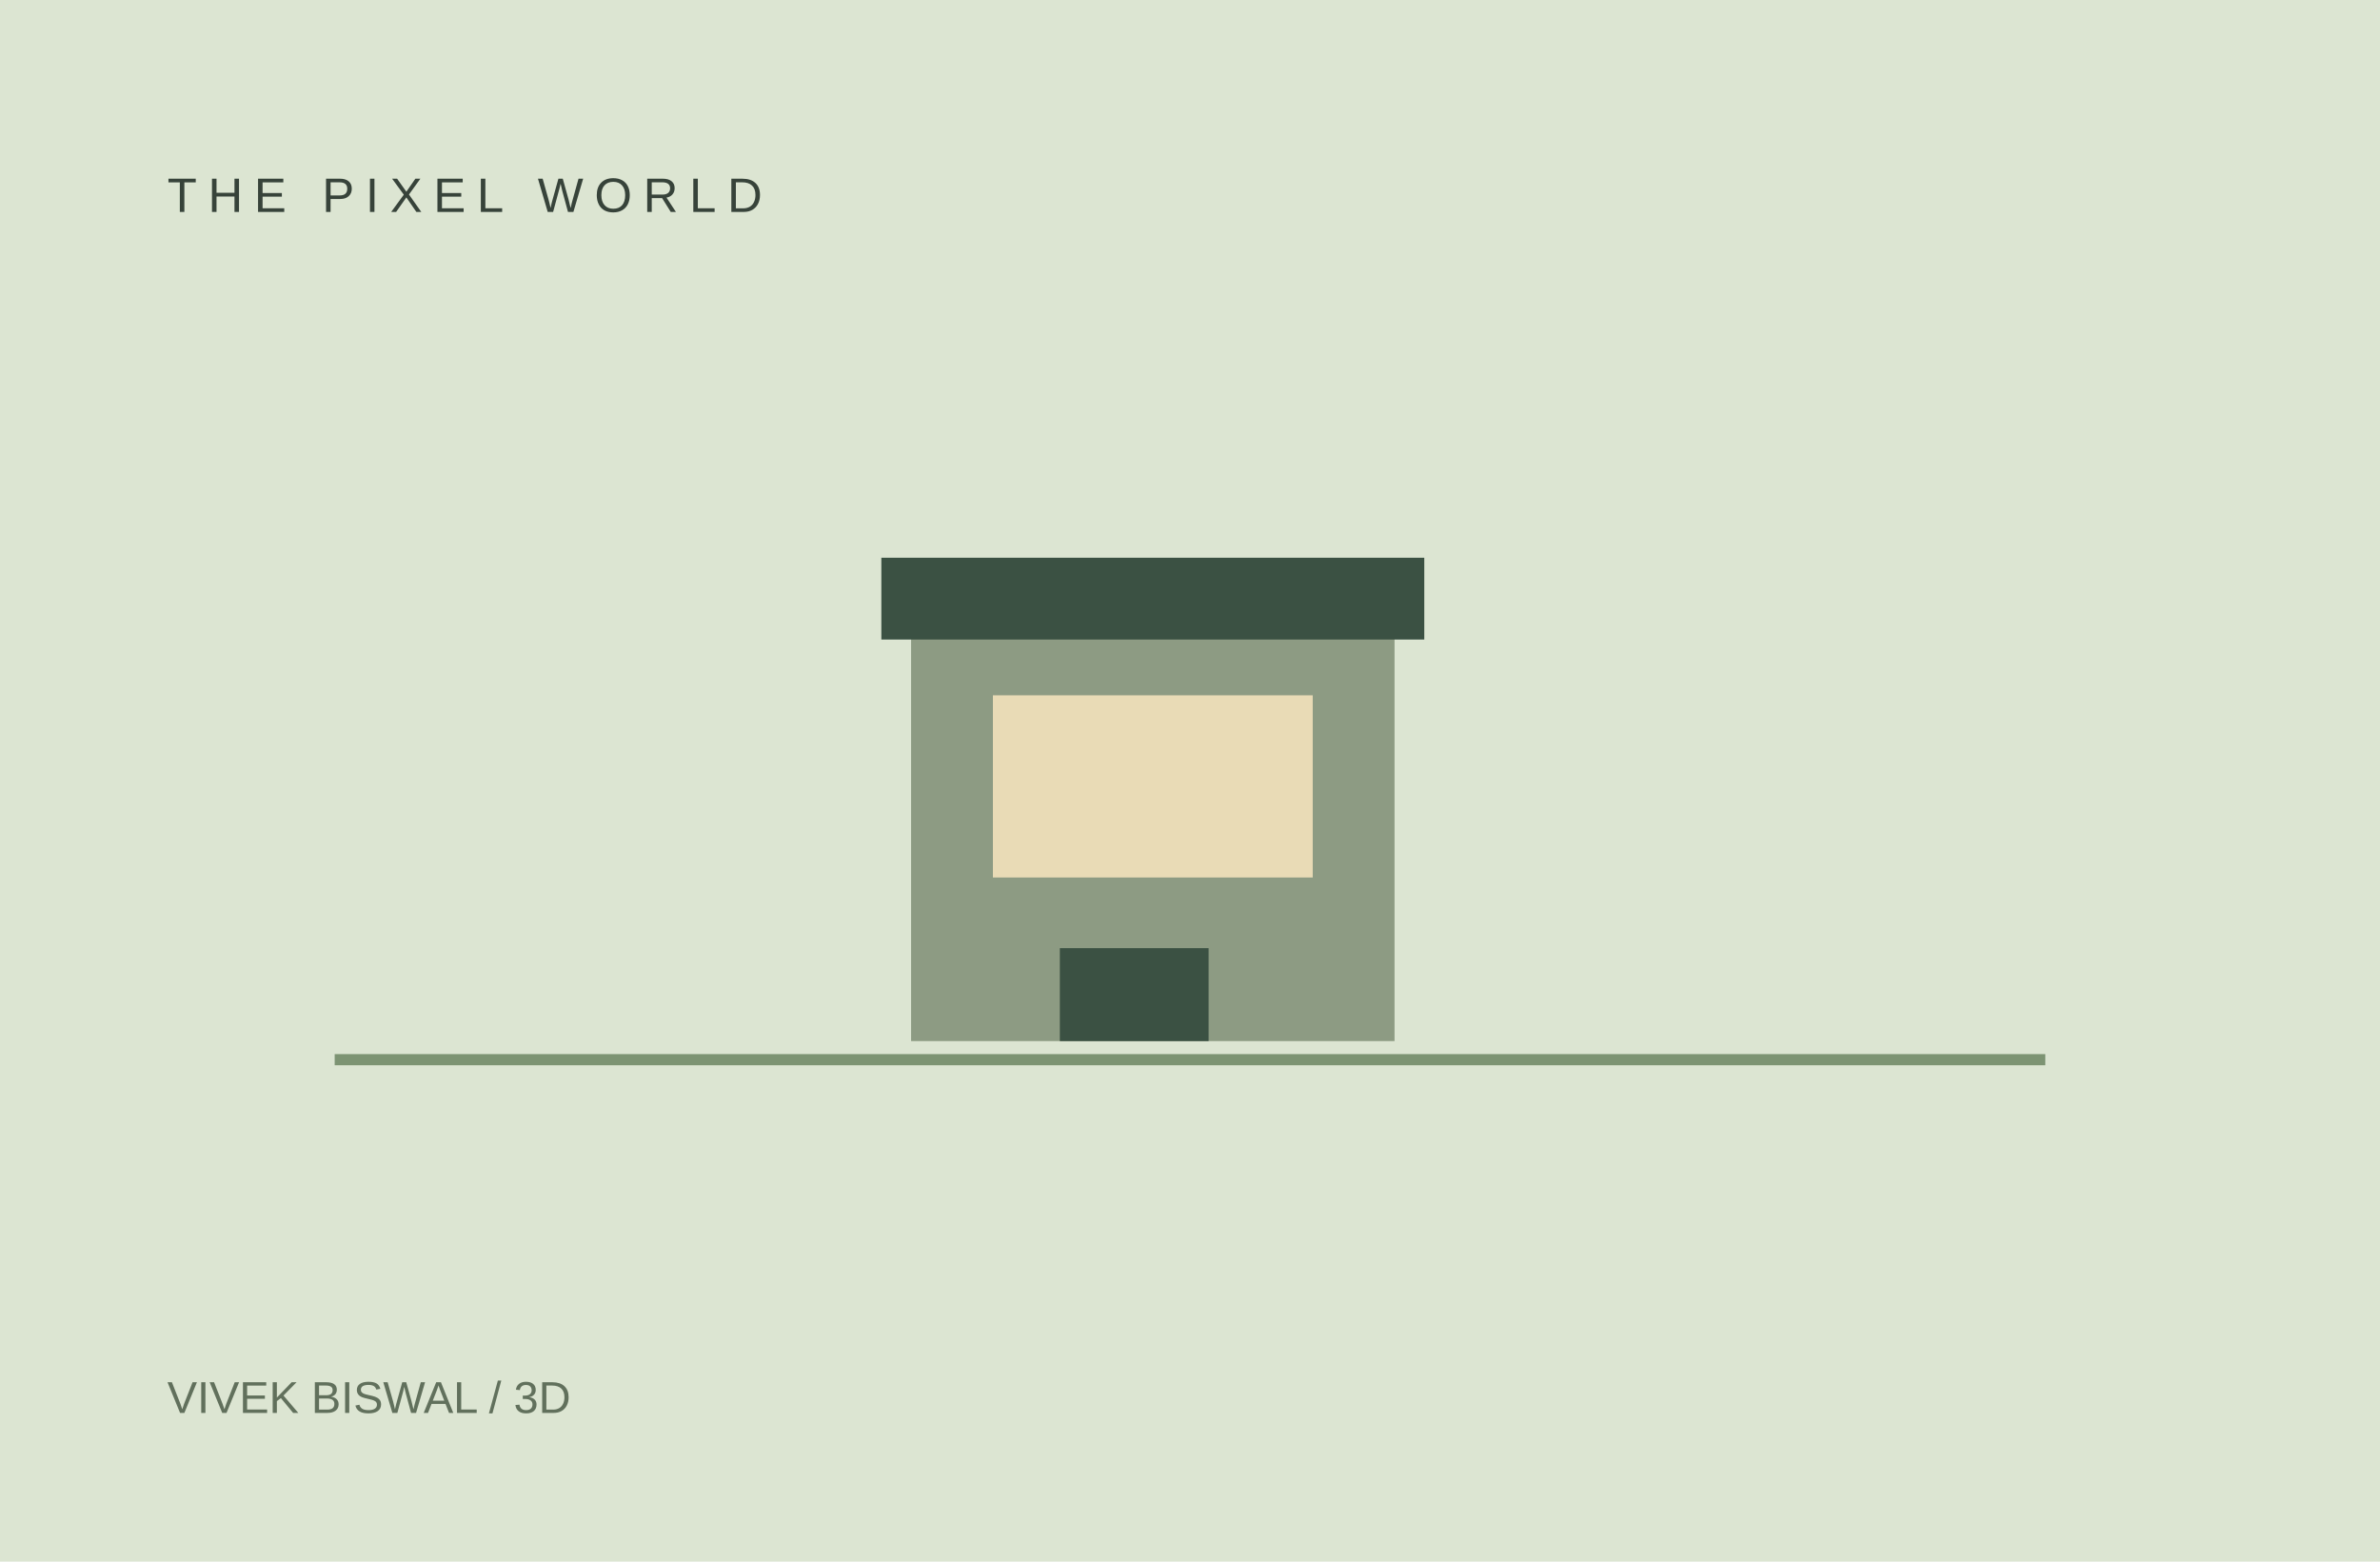
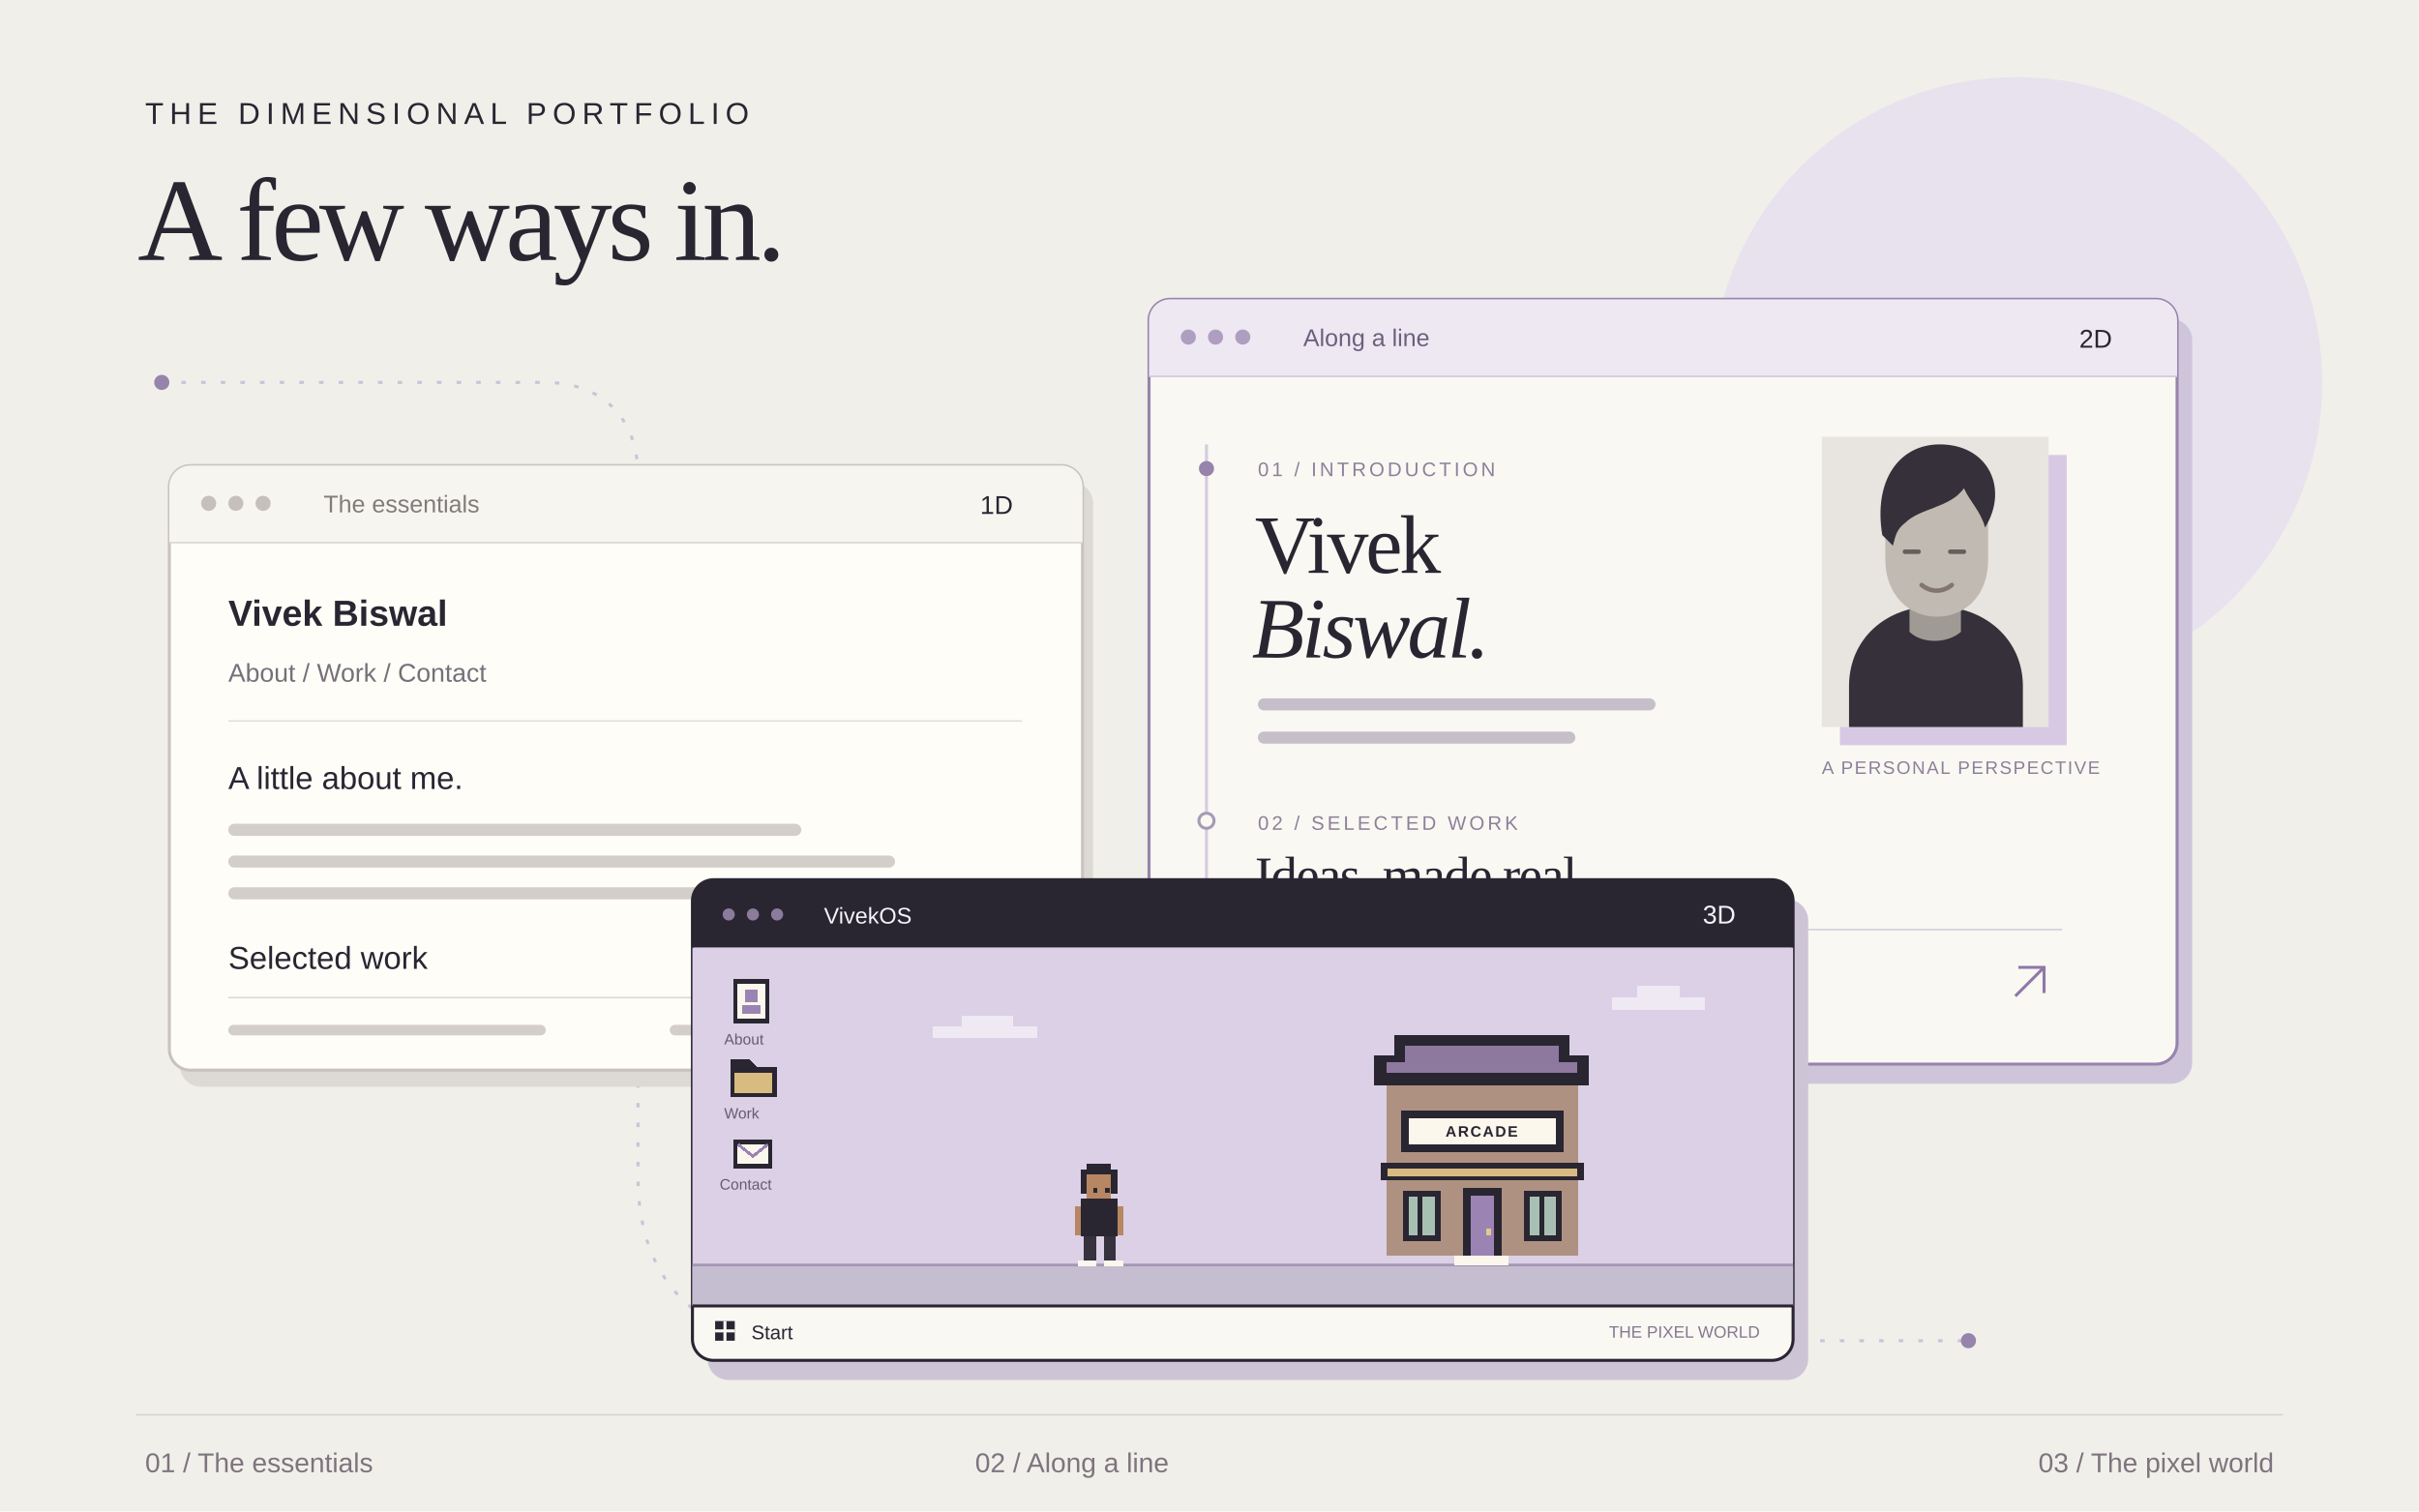
- <svg xmlns="http://www.w3.org/2000/svg" viewBox="0 0 640 420">
-   <rect width="640" height="420" fill="#dce5d2" />
-   <text x="45" y="57" font-family="Arial,sans-serif" font-size="13" letter-spacing="3" fill="#37433a">THE PIXEL WORLD</text>
-   <path d="M90 285h460" stroke="#7d9473" stroke-width="3" />
-   <path d="M245 170h130v110H245z" fill="#8d9b83" />
-   <path d="M237 150h146v22H237z" fill="#3b5143" />
-   <path d="M267 187h86v49h-86z" fill="#e9dbb6" />
-   <path d="M285 255h40v25h-40z" fill="#3b5143" />
-   <text x="45" y="380" font-family="Arial,sans-serif" font-size="12" fill="#61705c">VIVEK BISWAL / 3D</text>
+ <svg xmlns="http://www.w3.org/2000/svg" viewBox="0 0 1600 1000" role="img" aria-labelledby="title description">
+   <defs>
+     <clipPath id="essentials">
+       <rect x="112" y="308" width="604" height="400" rx="14" />
+     </clipPath>
+     <clipPath id="editorial">
+       <rect x="760" y="198" width="680" height="506" rx="14" />
+     </clipPath>
+     <clipPath id="desktop">
+       <rect x="458" y="582" width="728" height="318" rx="14" />
+     </clipPath>
+   </defs>
+   <rect width="1600" height="1000" fill="#f1efe9" />
+   <path d="M90 936h1420" stroke="#d7d3cf" />
+   <circle cx="1334" cy="253" r="202" fill="#e8e2ee" />
+   <path d="M107 253h253c40 0 62 25 62 62v465c0 61 35 107 104 107h776" fill="none" stroke="#cdc2d8" stroke-width="2" stroke-dasharray="3 10" />
+   <g fill="#9584ab">
+     <circle cx="107" cy="253" r="5" />
+     <circle cx="1302" cy="887" r="5" />
+   </g>
+   <g fill="#292632">
+     <text x="96" y="82" font-family="Arial, Helvetica, sans-serif" font-size="20" letter-spacing="4">THE DIMENSIONAL PORTFOLIO</text>
+     <text x="91" y="172" font-family="Georgia, 'Times New Roman', serif" font-size="78" letter-spacing="-3">A few ways in.</text>
+   </g>
+   <rect x="119" y="319" width="604" height="400" rx="14" fill="#ddd9d4" />
+   <rect x="112" y="308" width="604" height="400" rx="14" fill="#fffdf8" stroke="#c8c3c1" stroke-width="2" />
+   <g clip-path="url(#essentials)">
+     <rect x="112" y="308" width="604" height="51" fill="#f7f5ef" />
+     <path d="M112 359h604" stroke="#d9d5cf" />
+     <g fill="#c6c0bb">
+       <circle cx="138" cy="333" r="5" />
+       <circle cx="156" cy="333" r="5" />
+       <circle cx="174" cy="333" r="5" />
+     </g>
+     <text x="214" y="339" font-family="Arial, Helvetica, sans-serif" font-size="16" fill="#817b7d">The essentials</text>
+     <text x="670" y="340" text-anchor="end" font-family="Arial, Helvetica, sans-serif" font-size="17" fill="#292632">1D</text>
+     <g font-family="Arial, Helvetica, sans-serif">
+       <text x="151" y="414" font-size="24" font-weight="600" fill="#292632">Vivek Biswal</text>
+       <text x="151" y="451" font-size="17" fill="#757079">About / Work / Contact</text>
+       <path d="M151 477h525" stroke="#e1dcd6" />
+       <text x="151" y="522" font-size="21" fill="#292632">A little about me.</text>
+       <g fill="#d4cec9">
+         <rect x="151" y="545" width="379" height="8" rx="4" />
+         <rect x="151" y="566" width="441" height="8" rx="4" />
+         <rect x="151" y="587" width="326" height="8" rx="4" />
+       </g>
+       <text x="151" y="641" font-size="21" fill="#292632">Selected work</text>
+       <path d="M151 660h423" stroke="#ddd7d1" />
+       <g fill="#d4cec9">
+         <rect x="151" y="678" width="210" height="7" rx="3.5" />
+         <rect x="443" y="678" width="72" height="7" rx="3.5" />
+       </g>
+     </g>
+   </g>
+   <rect x="770" y="211" width="680" height="506" rx="14" fill="#cfc5db" />
+   <rect x="760" y="198" width="680" height="506" rx="14" fill="#faf8f3" stroke="#9684ac" stroke-width="2" />
+   <g clip-path="url(#editorial)">
+     <rect x="760" y="198" width="680" height="51" fill="#eee8f3" />
+     <path d="M760 249h680" stroke="#d1c5df" />
+     <g fill="#ae9fc0">
+       <circle cx="786" cy="223" r="5" />
+       <circle cx="804" cy="223" r="5" />
+       <circle cx="822" cy="223" r="5" />
+     </g>
+     <text x="862" y="229" font-family="Arial, Helvetica, sans-serif" font-size="16" fill="#6d607c">Along a line</text>
+     <text x="1397" y="230" text-anchor="end" font-family="Arial, Helvetica, sans-serif" font-size="17" fill="#292632">2D</text>
+     <path d="M798 294v354" stroke="#d5ccde" stroke-width="2" />
+     <circle cx="798" cy="310" r="5" fill="#9684ac" />
+     <circle cx="798" cy="543" r="5" fill="#faf8f3" stroke="#a69bb5" stroke-width="2" />
+     <text x="832" y="315" font-family="Arial, Helvetica, sans-serif" font-size="13" fill="#8c8099" letter-spacing="2">01 / INTRODUCTION</text>
+     <text x="830" y="379" font-family="Georgia, 'Times New Roman', serif" font-size="55" fill="#292632" letter-spacing="-2">Vivek</text>
+     <text x="828" y="435" font-family="Georgia, 'Times New Roman', serif" font-size="57" font-style="italic" fill="#292632" letter-spacing="-2">Biswal.</text>
+     <g fill="#c6bfca">
+       <rect x="832" y="462" width="263" height="8" rx="4" />
+       <rect x="832" y="484" width="210" height="8" rx="4" />
+     </g>
+     <rect x="1217" y="301" width="150" height="192" fill="#d7c9e4" />
+     <rect x="1205" y="289" width="150" height="192" fill="#e8e4df" />
+     <path d="M1223 481v-27c0-31 24-53 57-53s58 22 58 53v27" fill="#353039" />
+     <path d="M1263 379h34v39c-9 8-26 8-34 0z" fill="#a09a95" />
+     <path d="M1247 348c0-30 16-47 34-47 20 0 34 17 34 47v22c0 26-17 38-34 38-18 0-34-14-34-38z" fill="#c1bab2" />
+     <path d="M1245 354c-6-36 11-60 38-60 32 0 46 29 30 55-3-11-10-17-14-26-9 13-29 13-39 23-5 4-6 7-8 15z" fill="#353039" />
+     <path d="M1260 365h9m21 0h9" stroke="#675e59" stroke-width="3" stroke-linecap="round" />
+     <path d="M1271 387c6 5 14 5 20 0" fill="none" stroke="#817670" stroke-width="3" stroke-linecap="round" />
+     <text x="1205" y="512" font-family="Arial, Helvetica, sans-serif" font-size="12" letter-spacing="1" fill="#8c8099">A PERSONAL PERSPECTIVE</text>
+     <text x="832" y="549" font-family="Arial, Helvetica, sans-serif" font-size="13" fill="#8c8099" letter-spacing="2">02 / SELECTED WORK</text>
+     <text x="830" y="591" font-family="Georgia, 'Times New Roman', serif" font-size="35" fill="#292632" letter-spacing="-1">Ideas, made real.</text>
+     <path d="M832 615h532" stroke="#d5ccde" />
+     <g fill="#c6bfca">
+       <rect x="832" y="638" width="305" height="8" rx="4" />
+       <rect x="832" y="660" width="237" height="8" rx="4" />
+     </g>
+     <path d="M1335 640h17v17m0-17-19 19" fill="none" stroke="#8e79a7" stroke-width="2" />
+   </g>
+   <rect x="468" y="595" width="728" height="318" rx="14" fill="#cdc4d6" />
+   <rect x="458" y="582" width="728" height="318" rx="14" fill="#faf8f3" stroke="#292632" stroke-width="2" />
+   <g clip-path="url(#desktop)">
+     <rect x="458" y="582" width="728" height="45" fill="#292632" />
+     <g fill="#8b7c9b">
+       <circle cx="482" cy="605" r="4" />
+       <circle cx="498" cy="605" r="4" />
+       <circle cx="514" cy="605" r="4" />
+     </g>
+     <text x="545" y="611" font-family="Arial, Helvetica, sans-serif" font-size="15" fill="#f6f1fb">VivekOS</text>
+     <text x="1148" y="611" text-anchor="end" font-family="Arial, Helvetica, sans-serif" font-size="17" fill="#f6f1fb">3D</text>
+     <rect x="458" y="627" width="728" height="237" fill="#dbd0e5" />
+     <path d="M458 837h728" stroke="#a497b3" stroke-width="2" />
+     <rect x="458" y="838" width="728" height="26" fill="#c5bdd0" />
+     <g shape-rendering="crispEdges">
+       <path d="M485 648h24v29h-24z" fill="#292632" />
+       <path d="M488 651h18v23h-18z" fill="#fbf7ed" />
+       <path d="M493 655h8v8h-8zM491 665h12v6h-12z" fill="#9b84b3" />
+       <path d="M483 701h13l5 5h13v20h-31z" fill="#292632" />
+       <path d="M486 710h25v13h-25z" fill="#d8bb80" />
+       <path d="M485 754h26v19h-26z" fill="#292632" />
+       <path d="M488 757h20v13h-20z" fill="#fbf7ed" />
+       <path d="m488 757 10 8 10-8" fill="none" stroke="#9b84b3" stroke-width="2" />
+       <path d="M922 685h116v13h13v20H909v-20h13z" fill="#292632" />
+       <path d="M929 692h102v11h12v7H917v-7h12z" fill="#8d789e" />
+       <path d="M917 718h127v113H917z" fill="#af9182" />
+       <path d="M927 735h107v27H927z" fill="#292632" />
+       <path d="M932 740h97v17H932z" fill="#fbf7ed" />
+       <path d="M913 769h135v12H913z" fill="#292632" />
+       <path d="M918 773h125v5H918z" fill="#d8bb80" />
+       <path d="M928 788h25v33h-25zM1008 788h25v33h-25z" fill="#292632" />
+       <path d="M932 792h17v25h-17zM1012 792h17v25h-17z" fill="#a8c0b3" />
+       <path d="M939 788v33m81-33v33" stroke="#292632" stroke-width="3" />
+       <path d="M968 786h25v45h-25z" fill="#292632" />
+       <path d="M973 791h15v40h-15z" fill="#9b84b3" />
+       <path d="M983 813h3v4h-3z" fill="#e3c891" />
+       <path d="M962 831h36v6h-36z" fill="#fbf7ed" />
+       <path d="M719 770h16v4h4v16h-24v-16h4z" fill="#292632" />
+       <path d="M719 777h16v16h-16z" fill="#b78662" />
+       <path d="M723 786h3v3h-3zM731 786h3v3h-3z" fill="#292632" />
+       <path d="M715 793h24v25h-24z" fill="#292632" />
+       <path d="M711 798h4v19h-4zM739 798h4v19h-4z" fill="#b78662" />
+       <path d="M717 818h8v16h-8zM730 818h8v16h-8z" fill="#37313e" />
+       <path d="M713 834h12v4h-12zM730 834h13v4h-13z" fill="#fbf7ed" />
+       <path d="M617 679h19v-7h34v7h16v8h-69zM1066 660h17v-8h28v8h17v8h-62z" fill="#efe9f4" />
+     </g>
+     <text x="980" y="752" text-anchor="middle" font-family="Arial, Helvetica, sans-serif" font-size="10" font-weight="700" letter-spacing="1" fill="#292632">ARCADE</text>
+     <g font-family="Arial, Helvetica, sans-serif" font-size="10" fill="#675a73">
+       <text x="479" y="691">About</text>
+       <text x="479" y="740">Work</text>
+       <text x="476" y="787">Contact</text>
+     </g>
+     <path d="M458 864h728" stroke="#292632" stroke-width="2" />
+     <rect x="473" y="874" width="13" height="13" fill="#292632" />
+     <path d="M479.5 874v13m-6.5-6.5h13" stroke="#faf8f3" stroke-width="2" />
+     <text x="497" y="886" font-family="Arial, Helvetica, sans-serif" font-size="13" fill="#292632">Start</text>
+     <text x="1164" y="885" text-anchor="end" font-family="Arial, Helvetica, sans-serif" font-size="11" fill="#84778f">THE PIXEL WORLD</text>
+   </g>
+   <g font-family="Arial, Helvetica, sans-serif" font-size="18" fill="#7d747f">
+     <text x="96" y="974">01 / The essentials</text>
+     <text x="645" y="974">02 / Along a line</text>
+     <text x="1504" y="974" text-anchor="end">03 / The pixel world</text>
+   </g>
</svg>
